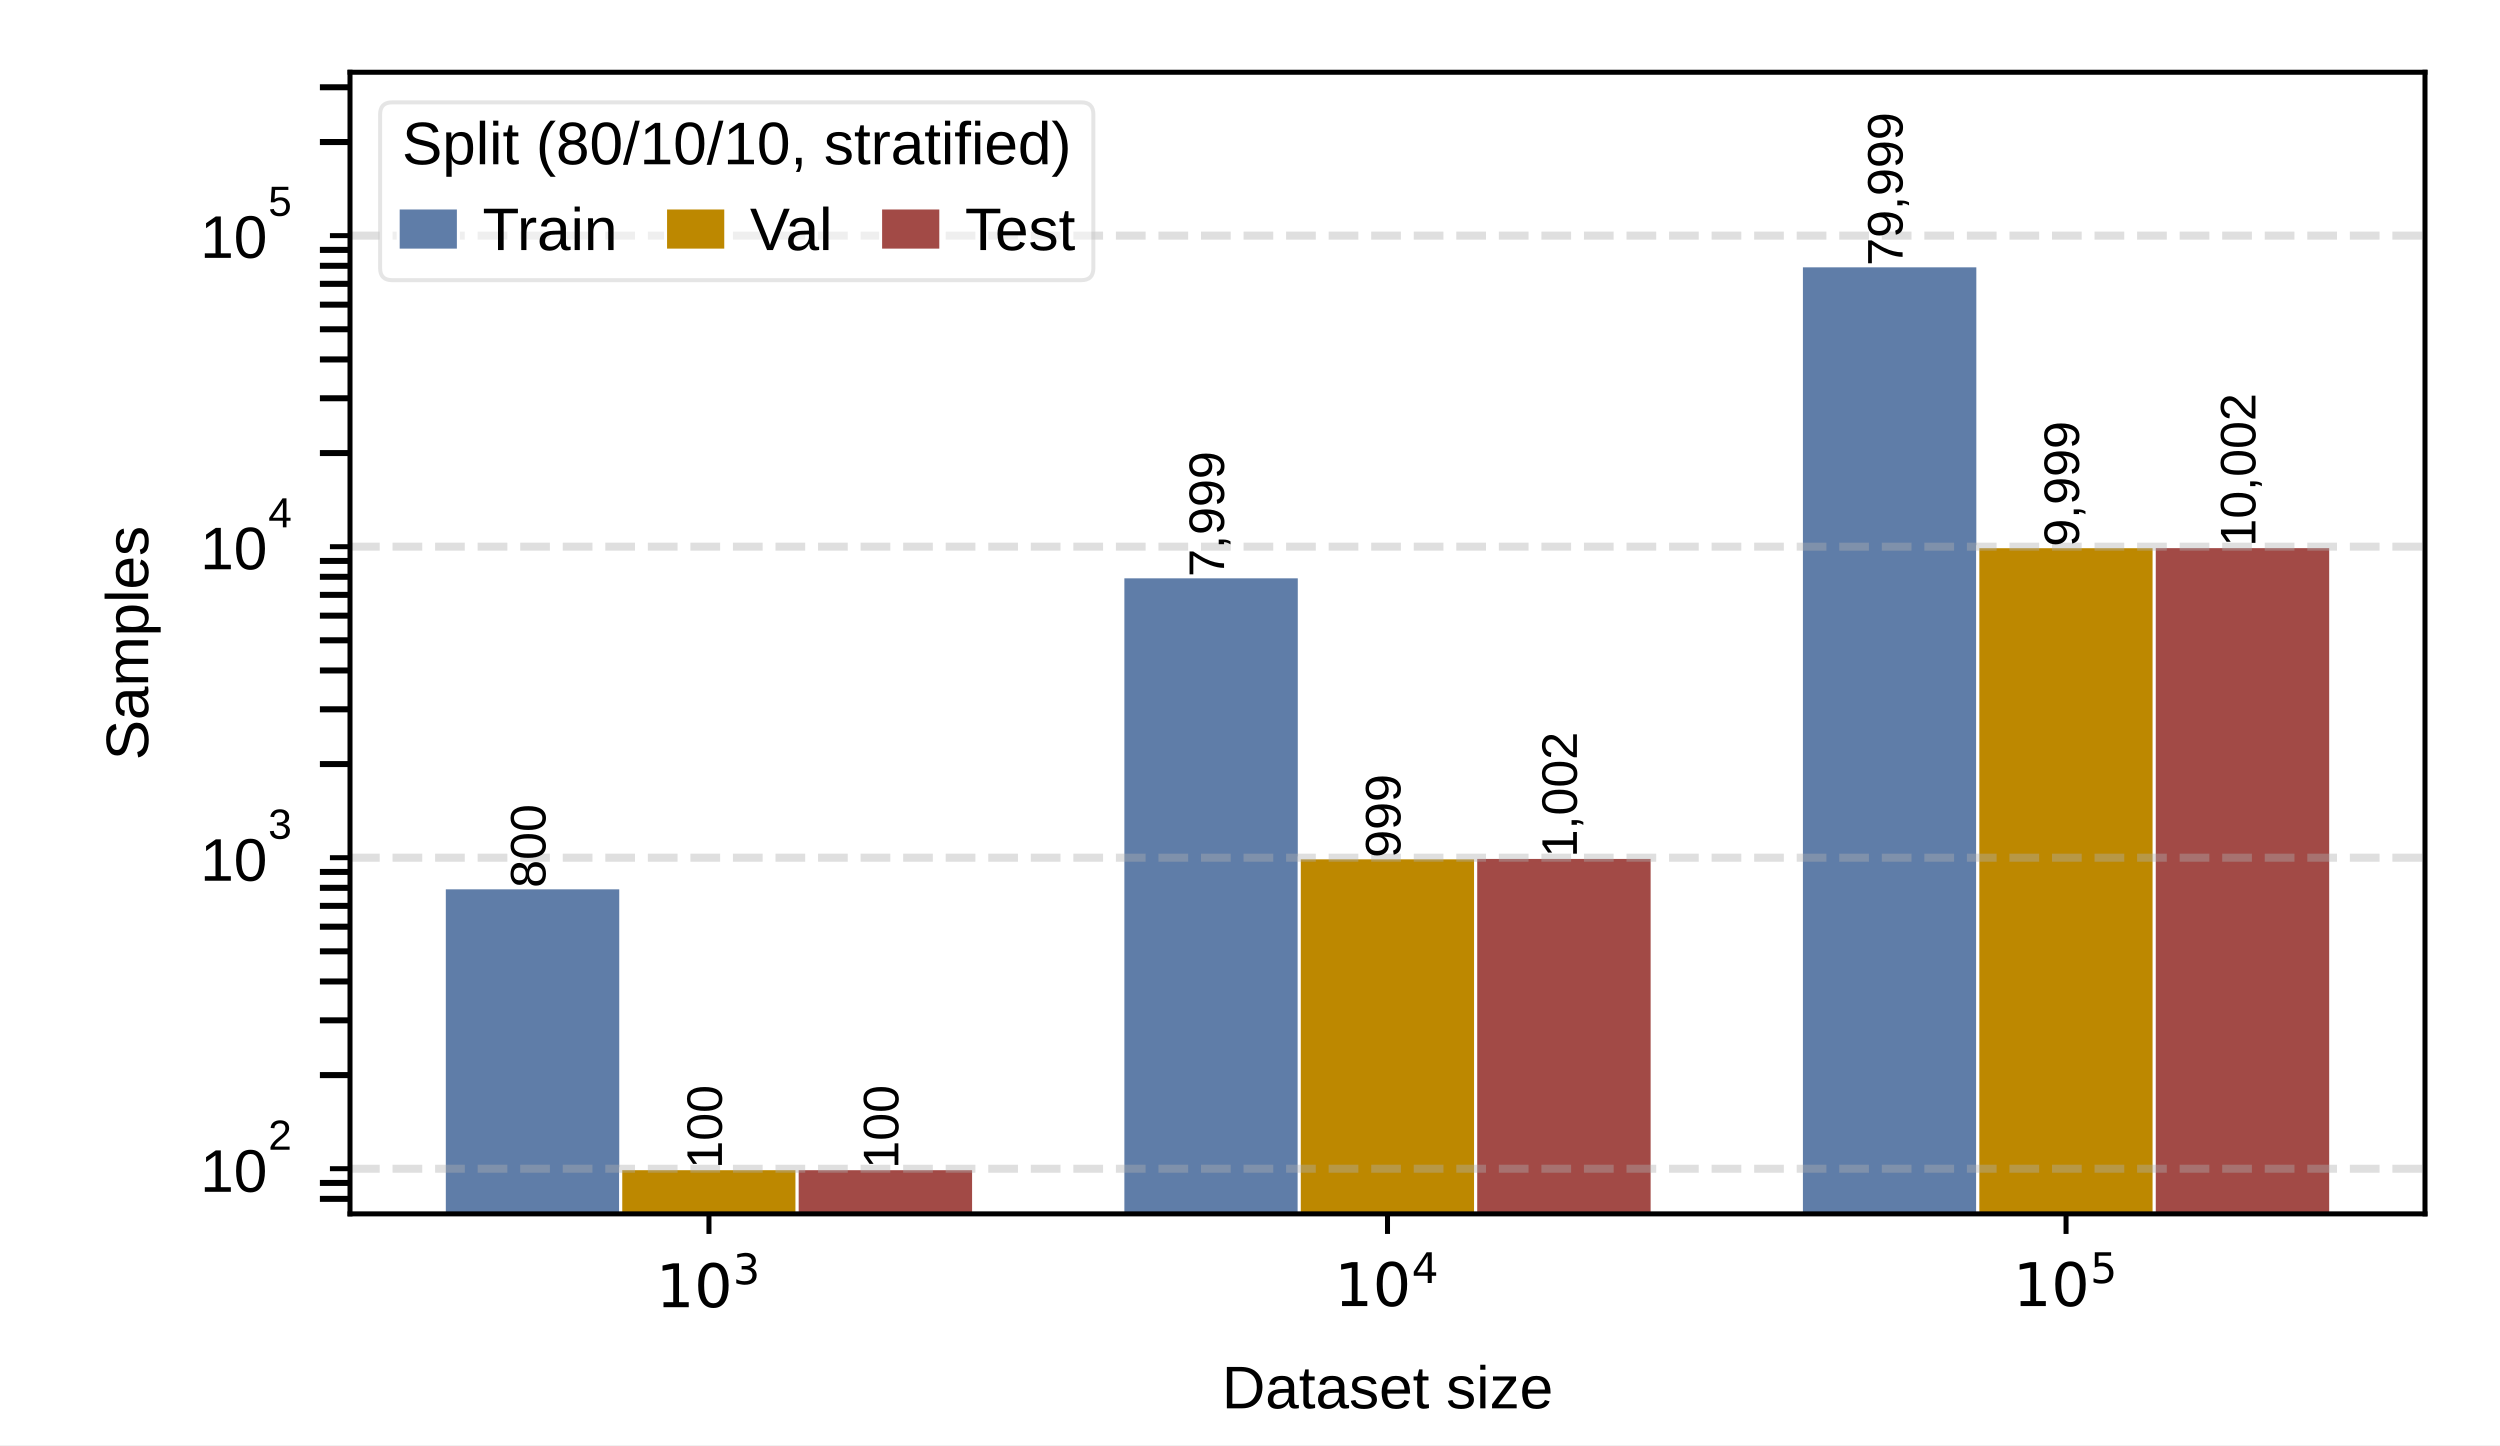
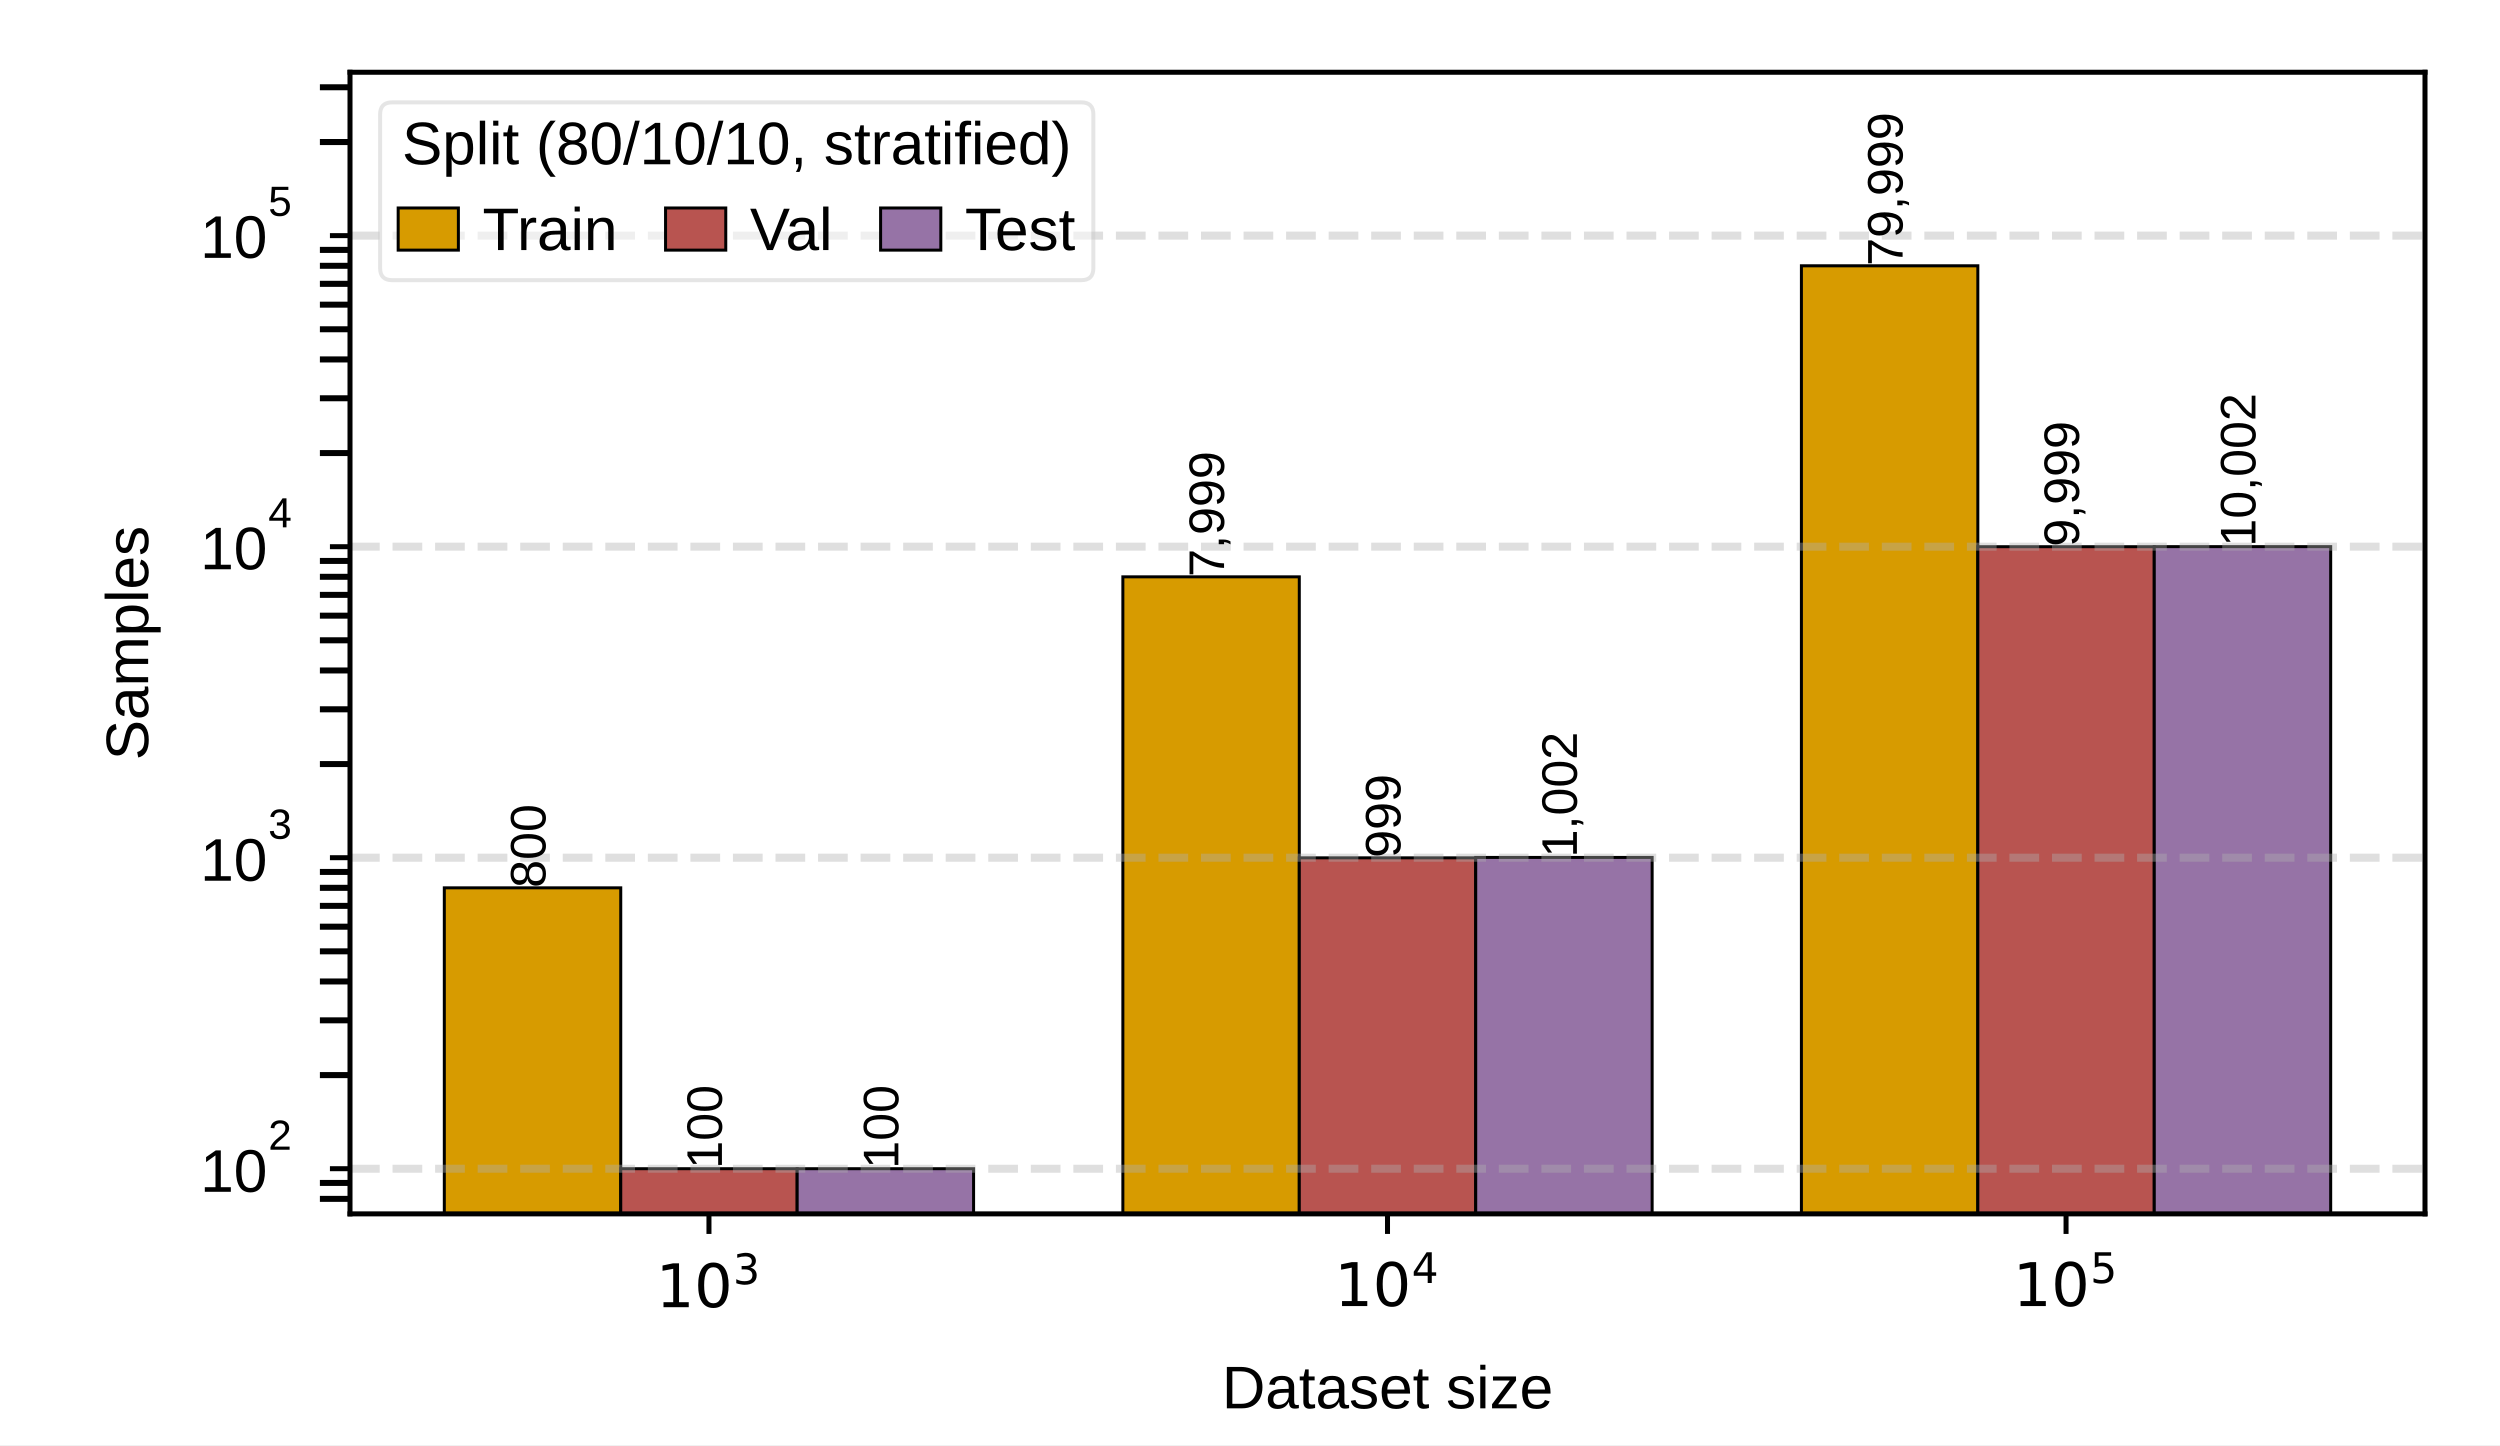
<svg xmlns="http://www.w3.org/2000/svg" xmlns:xlink="http://www.w3.org/1999/xlink" width="346" height="200" viewBox="0 0 346 200" version="1.1">
  <g transform="scale(1.388889)">
    <defs>
      <style type="text/css">*{stroke-linejoin: round; stroke-linecap: butt}</style>
    </defs>
    <g id="figure_1">
      <g id="patch_1">
        <path d="M 0 144  L 249.12 144  L 249.12 0  L 0 0  z " style="fill: #ffffff" />
      </g>
      <g id="axes_1">
        <g id="patch_2">
          <path d="M 34.877 120.96  L 241.646 120.96  L 241.646 7.2  L 34.877 7.2  z " style="fill: #ffffff" />
        </g>
        <g id="patch_3">
-           <path d="M 44.275 31171.379  L 61.856 31171.379  L 61.856 88.472  L 44.275 88.472  z " clip-path="url(#p90801579ac)" style="fill: #5f7da8; stroke: #ffffff; stroke-width: 0.3; stroke-linejoin: miter" />
+           <path d="M 44.275 31171.379  L 61.856 31171.379  L 61.856 88.472  L 44.275 88.472  z " clip-path="url(#pd07f2e9a3c)" style="fill: #d79b00; stroke: #000000; stroke-width: 0.3; stroke-linejoin: miter" />
        </g>
        <g id="patch_4">
-           <path d="M 111.891 31171.379  L 129.472 31171.379  L 129.472 57.481  L 111.891 57.481  z " clip-path="url(#p90801579ac)" style="fill: #5f7da8; stroke: #ffffff; stroke-width: 0.3; stroke-linejoin: miter" />
+           <path d="M 111.891 31171.379  L 129.472 31171.379  L 129.472 57.481  L 111.891 57.481  z " clip-path="url(#pd07f2e9a3c)" style="fill: #d79b00; stroke: #000000; stroke-width: 0.3; stroke-linejoin: miter" />
        </g>
        <g id="patch_5">
-           <path d="M 179.507 31171.379  L 197.087 31171.379  L 197.087 26.486  L 179.507 26.486  z " clip-path="url(#p90801579ac)" style="fill: #5f7da8; stroke: #ffffff; stroke-width: 0.3; stroke-linejoin: miter" />
+           <path d="M 179.507 31171.379  L 197.087 31171.379  L 197.087 26.486  L 179.507 26.486  z " clip-path="url(#pd07f2e9a3c)" style="fill: #d79b00; stroke: #000000; stroke-width: 0.3; stroke-linejoin: miter" />
        </g>
        <g id="patch_6">
-           <path d="M 61.856 31171.379  L 79.436 31171.379  L 79.436 116.461  L 61.856 116.461  z " clip-path="url(#p90801579ac)" style="fill: #bd8800; stroke: #ffffff; stroke-width: 0.3; stroke-linejoin: miter" />
+           <path d="M 61.856 31171.379  L 79.436 31171.379  L 79.436 116.461  L 61.856 116.461  z " clip-path="url(#pd07f2e9a3c)" style="fill: #b85450; stroke: #000000; stroke-width: 0.3; stroke-linejoin: miter" />
        </g>
        <g id="patch_7">
-           <path d="M 129.472 31171.379  L 147.052 31171.379  L 147.052 85.482  L 129.472 85.482  z " clip-path="url(#p90801579ac)" style="fill: #bd8800; stroke: #ffffff; stroke-width: 0.3; stroke-linejoin: miter" />
+           <path d="M 129.472 31171.379  L 147.052 31171.379  L 147.052 85.482  L 129.472 85.482  z " clip-path="url(#pd07f2e9a3c)" style="fill: #b85450; stroke: #000000; stroke-width: 0.3; stroke-linejoin: miter" />
        </g>
        <g id="patch_8">
-           <path d="M 197.087 31171.379  L 214.668 31171.379  L 214.668 54.477  L 197.087 54.477  z " clip-path="url(#p90801579ac)" style="fill: #bd8800; stroke: #ffffff; stroke-width: 0.3; stroke-linejoin: miter" />
+           <path d="M 197.087 31171.379  L 214.668 31171.379  L 214.668 54.477  L 197.087 54.477  z " clip-path="url(#pd07f2e9a3c)" style="fill: #b85450; stroke: #000000; stroke-width: 0.3; stroke-linejoin: miter" />
        </g>
        <g id="patch_9">
-           <path d="M 79.436 31171.379  L 97.016 31171.379  L 97.016 116.461  L 79.436 116.461  z " clip-path="url(#p90801579ac)" style="fill: #a24a46; stroke: #ffffff; stroke-width: 0.3; stroke-linejoin: miter" />
+           <path d="M 79.436 31171.379  L 97.016 31171.379  L 97.016 116.461  L 79.436 116.461  z " clip-path="url(#pd07f2e9a3c)" style="fill: #9673a6; stroke: #000000; stroke-width: 0.3; stroke-linejoin: miter" />
        </g>
        <g id="patch_10">
-           <path d="M 147.052 31171.379  L 164.632 31171.379  L 164.632 85.441  L 147.052 85.441  z " clip-path="url(#p90801579ac)" style="fill: #a24a46; stroke: #ffffff; stroke-width: 0.3; stroke-linejoin: miter" />
+           <path d="M 147.052 31171.379  L 164.632 31171.379  L 164.632 85.441  L 147.052 85.441  z " clip-path="url(#pd07f2e9a3c)" style="fill: #9673a6; stroke: #000000; stroke-width: 0.3; stroke-linejoin: miter" />
        </g>
        <g id="patch_11">
-           <path d="M 214.668 31171.379  L 232.248 31171.379  L 232.248 54.473  L 214.668 54.473  z " clip-path="url(#p90801579ac)" style="fill: #a24a46; stroke: #ffffff; stroke-width: 0.3; stroke-linejoin: miter" />
+           <path d="M 214.668 31171.379  L 232.248 31171.379  L 232.248 54.473  L 214.668 54.473  z " clip-path="url(#pd07f2e9a3c)" style="fill: #9673a6; stroke: #000000; stroke-width: 0.3; stroke-linejoin: miter" />
        </g>
        <g id="matplotlib.axis_1">
          <g id="xtick_1">
            <g id="line2d_1">
              <defs>
-                 <path id="m9cfbd2516c" d="M 0 0  L 0 2  " style="stroke: #000000; stroke-width: 0.5" />
+                 <path id="m1440942698" d="M 0 0  L 0 2  " style="stroke: #000000; stroke-width: 0.5" />
              </defs>
              <g>
-                 <use xlink:href="#m9cfbd2516c" x="70.646" y="120.96" style="stroke: #000000; stroke-width: 0.5" />
+                 <use xlink:href="#m1440942698" x="70.646" y="120.96" style="stroke: #000000; stroke-width: 0.5" />
              </g>
            </g>
            <g id="text_1">
              <g transform="translate(65.36564 130.8475)">
                <text>
                  <tspan style="font: 6px 'DejaVu Sans'" x="0 3.817" y="-0.586">10</tspan>
                  <tspan style="font: 4.2px 'DejaVu Sans'" x="7.692" y="-2.883">3</tspan>
                </text>
              </g>
            </g>
          </g>
          <g id="xtick_2">
            <g id="line2d_2">
              <g>
-                 <use xlink:href="#m9cfbd2516c" x="138.262" y="120.96" style="stroke: #000000; stroke-width: 0.5" />
+                 <use xlink:href="#m1440942698" x="138.262" y="120.96" style="stroke: #000000; stroke-width: 0.5" />
              </g>
            </g>
            <g id="text_2">
              <g transform="translate(132.9816 130.7875)">
                <text>
                  <tspan style="font: 6px 'DejaVu Sans'" x="0 3.817" y="-0.641">10</tspan>
                  <tspan style="font: 4.2px 'DejaVu Sans'" x="7.692" y="-2.938">4</tspan>
                </text>
              </g>
            </g>
          </g>
          <g id="xtick_3">
            <g id="line2d_3">
              <g>
-                 <use xlink:href="#m9cfbd2516c" x="205.878" y="120.96" style="stroke: #000000; stroke-width: 0.5" />
+                 <use xlink:href="#m1440942698" x="205.878" y="120.96" style="stroke: #000000; stroke-width: 0.5" />
              </g>
            </g>
            <g id="text_3">
              <g transform="translate(200.5976 130.7875)">
                <text>
                  <tspan style="font: 6px 'DejaVu Sans'" x="0 3.817" y="-0.641">10</tspan>
                  <tspan style="font: 4.2px 'DejaVu Sans'" x="7.692" y="-2.938">5</tspan>
                </text>
              </g>
            </g>
          </g>
          <g id="text_4">
            <text style="font: 6px 'Arial', 'Helvetica', 'DejaVu Sans', sans-serif; text-anchor: middle" x="138.262" y="140.335" transform="rotate(-0 138.2616 140.3347)">Dataset size</text>
          </g>
        </g>
        <g id="matplotlib.axis_2">
          <g id="ytick_1">
            <g id="line2d_4">
-               <path d="M 34.877 116.461  L 241.646 116.461  " clip-path="url(#p90801579ac)" style="fill: none; stroke-dasharray: 2.96,1.28; stroke-dashoffset: 0; stroke: #b0b0b0; stroke-opacity: 0.4; stroke-width: 0.8" />
+               <path d="M 34.877 116.461  L 241.646 116.461  " clip-path="url(#pd07f2e9a3c)" style="fill: none; stroke-dasharray: 2.96,1.28; stroke-dashoffset: 0; stroke: #b0b0b0; stroke-opacity: 0.4; stroke-width: 0.8" />
            </g>
            <g id="line2d_5">
              <defs>
-                 <path id="mc73cb8581e" d="M 0 0  L -2 0  " style="stroke: #000000; stroke-width: 0.5" />
+                 <path id="m35aa4cf016" d="M 0 0  L -2 0  " style="stroke: #000000; stroke-width: 0.5" />
              </defs>
              <g>
-                 <use xlink:href="#mc73cb8581e" x="34.877" y="116.461" style="stroke: #000000; stroke-width: 0.5" />
+                 <use xlink:href="#m35aa4cf016" x="34.877" y="116.461" style="stroke: #000000; stroke-width: 0.5" />
              </g>
            </g>
            <g id="text_5">
              <g transform="translate(19.9568 119.555)">
                <text>
                  <tspan style="font: 6px 'Arial'" x="0 3.337" y="-0.8">10</tspan>
                  <tspan style="font: 4.2px 'Arial'" x="6.778" y="-4.981">2</tspan>
                </text>
              </g>
            </g>
          </g>
          <g id="ytick_2">
            <g id="line2d_6">
-               <path d="M 34.877 85.468  L 241.646 85.468  " clip-path="url(#p90801579ac)" style="fill: none; stroke-dasharray: 2.96,1.28; stroke-dashoffset: 0; stroke: #b0b0b0; stroke-opacity: 0.4; stroke-width: 0.8" />
+               <path d="M 34.877 85.468  L 241.646 85.468  " clip-path="url(#pd07f2e9a3c)" style="fill: none; stroke-dasharray: 2.96,1.28; stroke-dashoffset: 0; stroke: #b0b0b0; stroke-opacity: 0.4; stroke-width: 0.8" />
            </g>
            <g id="line2d_7">
              <g>
-                 <use xlink:href="#mc73cb8581e" x="34.877" y="85.468" style="stroke: #000000; stroke-width: 0.5" />
+                 <use xlink:href="#m35aa4cf016" x="34.877" y="85.468" style="stroke: #000000; stroke-width: 0.5" />
              </g>
            </g>
            <g id="text_6">
              <g transform="translate(19.9568 88.56206)">
                <text>
                  <tspan style="font: 6px 'Arial'" x="0 3.337" y="-0.8">10</tspan>
                  <tspan style="font: 4.2px 'Arial'" x="6.778" y="-4.981">3</tspan>
                </text>
              </g>
            </g>
          </g>
          <g id="ytick_3">
            <g id="line2d_8">
-               <path d="M 34.877 54.475  L 241.646 54.475  " clip-path="url(#p90801579ac)" style="fill: none; stroke-dasharray: 2.96,1.28; stroke-dashoffset: 0; stroke: #b0b0b0; stroke-opacity: 0.4; stroke-width: 0.8" />
+               <path d="M 34.877 54.475  L 241.646 54.475  " clip-path="url(#pd07f2e9a3c)" style="fill: none; stroke-dasharray: 2.96,1.28; stroke-dashoffset: 0; stroke: #b0b0b0; stroke-opacity: 0.4; stroke-width: 0.8" />
            </g>
            <g id="line2d_9">
              <g>
-                 <use xlink:href="#mc73cb8581e" x="34.877" y="54.475" style="stroke: #000000; stroke-width: 0.5" />
+                 <use xlink:href="#m35aa4cf016" x="34.877" y="54.475" style="stroke: #000000; stroke-width: 0.5" />
              </g>
            </g>
            <g id="text_7">
              <g transform="translate(19.9568 57.53913)">
                <text>
                  <tspan style="font: 6px 'Arial'" x="0 3.337" y="-0.811">10</tspan>
                  <tspan style="font: 4.2px 'Arial'" x="6.778" y="-4.992">4</tspan>
                </text>
              </g>
            </g>
          </g>
          <g id="ytick_4">
            <g id="line2d_10">
-               <path d="M 34.877 23.482  L 241.646 23.482  " clip-path="url(#p90801579ac)" style="fill: none; stroke-dasharray: 2.96,1.28; stroke-dashoffset: 0; stroke: #b0b0b0; stroke-opacity: 0.4; stroke-width: 0.8" />
+               <path d="M 34.877 23.482  L 241.646 23.482  " clip-path="url(#pd07f2e9a3c)" style="fill: none; stroke-dasharray: 2.96,1.28; stroke-dashoffset: 0; stroke: #b0b0b0; stroke-opacity: 0.4; stroke-width: 0.8" />
            </g>
            <g id="line2d_11">
              <g>
-                 <use xlink:href="#mc73cb8581e" x="34.877" y="23.482" style="stroke: #000000; stroke-width: 0.5" />
+                 <use xlink:href="#m35aa4cf016" x="34.877" y="23.482" style="stroke: #000000; stroke-width: 0.5" />
              </g>
            </g>
            <g id="text_8">
              <g transform="translate(19.9568 26.5462)">
                <text>
                  <tspan style="font: 6px 'Arial'" x="0 3.337" y="-0.854">10</tspan>
                  <tspan style="font: 4.2px 'Arial'" x="6.778" y="-5.036">5</tspan>
                </text>
              </g>
            </g>
          </g>
          <g id="ytick_5">
            <g id="line2d_12">
              <defs>
-                 <path id="md84835b5fc" d="M 0 0  L -3 0  " style="stroke: #000000; stroke-width: 0.6" />
+                 <path id="m3f46b6ea0b" d="M 0 0  L -3 0  " style="stroke: #000000; stroke-width: 0.6" />
              </defs>
              <g>
-                 <use xlink:href="#md84835b5fc" x="34.877" y="119.465" style="stroke: #000000; stroke-width: 0.6" />
+                 <use xlink:href="#m3f46b6ea0b" x="34.877" y="119.465" style="stroke: #000000; stroke-width: 0.6" />
              </g>
            </g>
          </g>
          <g id="ytick_6">
            <g id="line2d_13">
              <g>
-                 <use xlink:href="#md84835b5fc" x="34.877" y="117.879" style="stroke: #000000; stroke-width: 0.6" />
+                 <use xlink:href="#m3f46b6ea0b" x="34.877" y="117.879" style="stroke: #000000; stroke-width: 0.6" />
              </g>
            </g>
          </g>
          <g id="ytick_7">
            <g id="line2d_14">
              <g>
-                 <use xlink:href="#md84835b5fc" x="34.877" y="107.131" style="stroke: #000000; stroke-width: 0.6" />
+                 <use xlink:href="#m3f46b6ea0b" x="34.877" y="107.131" style="stroke: #000000; stroke-width: 0.6" />
              </g>
            </g>
          </g>
          <g id="ytick_8">
            <g id="line2d_15">
              <g>
-                 <use xlink:href="#md84835b5fc" x="34.877" y="101.674" style="stroke: #000000; stroke-width: 0.6" />
+                 <use xlink:href="#m3f46b6ea0b" x="34.877" y="101.674" style="stroke: #000000; stroke-width: 0.6" />
              </g>
            </g>
          </g>
          <g id="ytick_9">
            <g id="line2d_16">
              <g>
-                 <use xlink:href="#md84835b5fc" x="34.877" y="97.802" style="stroke: #000000; stroke-width: 0.6" />
+                 <use xlink:href="#m3f46b6ea0b" x="34.877" y="97.802" style="stroke: #000000; stroke-width: 0.6" />
              </g>
            </g>
          </g>
          <g id="ytick_10">
            <g id="line2d_17">
              <g>
-                 <use xlink:href="#md84835b5fc" x="34.877" y="94.798" style="stroke: #000000; stroke-width: 0.6" />
+                 <use xlink:href="#m3f46b6ea0b" x="34.877" y="94.798" style="stroke: #000000; stroke-width: 0.6" />
              </g>
            </g>
          </g>
          <g id="ytick_11">
            <g id="line2d_18">
              <g>
-                 <use xlink:href="#md84835b5fc" x="34.877" y="92.344" style="stroke: #000000; stroke-width: 0.6" />
+                 <use xlink:href="#m3f46b6ea0b" x="34.877" y="92.344" style="stroke: #000000; stroke-width: 0.6" />
              </g>
            </g>
          </g>
          <g id="ytick_12">
            <g id="line2d_19">
              <g>
-                 <use xlink:href="#md84835b5fc" x="34.877" y="90.269" style="stroke: #000000; stroke-width: 0.6" />
+                 <use xlink:href="#m3f46b6ea0b" x="34.877" y="90.269" style="stroke: #000000; stroke-width: 0.6" />
              </g>
            </g>
          </g>
          <g id="ytick_13">
            <g id="line2d_20">
              <g>
-                 <use xlink:href="#md84835b5fc" x="34.877" y="88.472" style="stroke: #000000; stroke-width: 0.6" />
+                 <use xlink:href="#m3f46b6ea0b" x="34.877" y="88.472" style="stroke: #000000; stroke-width: 0.6" />
              </g>
            </g>
          </g>
          <g id="ytick_14">
            <g id="line2d_21">
              <g>
-                 <use xlink:href="#md84835b5fc" x="34.877" y="86.886" style="stroke: #000000; stroke-width: 0.6" />
+                 <use xlink:href="#m3f46b6ea0b" x="34.877" y="86.886" style="stroke: #000000; stroke-width: 0.6" />
              </g>
            </g>
          </g>
          <g id="ytick_15">
            <g id="line2d_22">
              <g>
-                 <use xlink:href="#md84835b5fc" x="34.877" y="76.139" style="stroke: #000000; stroke-width: 0.6" />
+                 <use xlink:href="#m3f46b6ea0b" x="34.877" y="76.139" style="stroke: #000000; stroke-width: 0.6" />
              </g>
            </g>
          </g>
          <g id="ytick_16">
            <g id="line2d_23">
              <g>
-                 <use xlink:href="#md84835b5fc" x="34.877" y="70.681" style="stroke: #000000; stroke-width: 0.6" />
+                 <use xlink:href="#m3f46b6ea0b" x="34.877" y="70.681" style="stroke: #000000; stroke-width: 0.6" />
              </g>
            </g>
          </g>
          <g id="ytick_17">
            <g id="line2d_24">
              <g>
-                 <use xlink:href="#md84835b5fc" x="34.877" y="66.809" style="stroke: #000000; stroke-width: 0.6" />
+                 <use xlink:href="#m3f46b6ea0b" x="34.877" y="66.809" style="stroke: #000000; stroke-width: 0.6" />
              </g>
            </g>
          </g>
          <g id="ytick_18">
            <g id="line2d_25">
              <g>
-                 <use xlink:href="#md84835b5fc" x="34.877" y="63.805" style="stroke: #000000; stroke-width: 0.6" />
+                 <use xlink:href="#m3f46b6ea0b" x="34.877" y="63.805" style="stroke: #000000; stroke-width: 0.6" />
              </g>
            </g>
          </g>
          <g id="ytick_19">
            <g id="line2d_26">
              <g>
-                 <use xlink:href="#md84835b5fc" x="34.877" y="61.351" style="stroke: #000000; stroke-width: 0.6" />
+                 <use xlink:href="#m3f46b6ea0b" x="34.877" y="61.351" style="stroke: #000000; stroke-width: 0.6" />
              </g>
            </g>
          </g>
          <g id="ytick_20">
            <g id="line2d_27">
              <g>
-                 <use xlink:href="#md84835b5fc" x="34.877" y="59.276" style="stroke: #000000; stroke-width: 0.6" />
+                 <use xlink:href="#m3f46b6ea0b" x="34.877" y="59.276" style="stroke: #000000; stroke-width: 0.6" />
              </g>
            </g>
          </g>
          <g id="ytick_21">
            <g id="line2d_28">
              <g>
-                 <use xlink:href="#md84835b5fc" x="34.877" y="57.479" style="stroke: #000000; stroke-width: 0.6" />
+                 <use xlink:href="#m3f46b6ea0b" x="34.877" y="57.479" style="stroke: #000000; stroke-width: 0.6" />
              </g>
            </g>
          </g>
          <g id="ytick_22">
            <g id="line2d_29">
              <g>
-                 <use xlink:href="#md84835b5fc" x="34.877" y="55.894" style="stroke: #000000; stroke-width: 0.6" />
+                 <use xlink:href="#m3f46b6ea0b" x="34.877" y="55.894" style="stroke: #000000; stroke-width: 0.6" />
              </g>
            </g>
          </g>
          <g id="ytick_23">
            <g id="line2d_30">
              <g>
-                 <use xlink:href="#md84835b5fc" x="34.877" y="45.146" style="stroke: #000000; stroke-width: 0.6" />
+                 <use xlink:href="#m3f46b6ea0b" x="34.877" y="45.146" style="stroke: #000000; stroke-width: 0.6" />
              </g>
            </g>
          </g>
          <g id="ytick_24">
            <g id="line2d_31">
              <g>
-                 <use xlink:href="#md84835b5fc" x="34.877" y="39.688" style="stroke: #000000; stroke-width: 0.6" />
+                 <use xlink:href="#m3f46b6ea0b" x="34.877" y="39.688" style="stroke: #000000; stroke-width: 0.6" />
              </g>
            </g>
          </g>
          <g id="ytick_25">
            <g id="line2d_32">
              <g>
-                 <use xlink:href="#md84835b5fc" x="34.877" y="35.816" style="stroke: #000000; stroke-width: 0.6" />
+                 <use xlink:href="#m3f46b6ea0b" x="34.877" y="35.816" style="stroke: #000000; stroke-width: 0.6" />
              </g>
            </g>
          </g>
          <g id="ytick_26">
            <g id="line2d_33">
              <g>
-                 <use xlink:href="#md84835b5fc" x="34.877" y="32.812" style="stroke: #000000; stroke-width: 0.6" />
+                 <use xlink:href="#m3f46b6ea0b" x="34.877" y="32.812" style="stroke: #000000; stroke-width: 0.6" />
              </g>
            </g>
          </g>
          <g id="ytick_27">
            <g id="line2d_34">
              <g>
-                 <use xlink:href="#md84835b5fc" x="34.877" y="30.358" style="stroke: #000000; stroke-width: 0.6" />
+                 <use xlink:href="#m3f46b6ea0b" x="34.877" y="30.358" style="stroke: #000000; stroke-width: 0.6" />
              </g>
            </g>
          </g>
          <g id="ytick_28">
            <g id="line2d_35">
              <g>
-                 <use xlink:href="#md84835b5fc" x="34.877" y="28.283" style="stroke: #000000; stroke-width: 0.6" />
+                 <use xlink:href="#m3f46b6ea0b" x="34.877" y="28.283" style="stroke: #000000; stroke-width: 0.6" />
              </g>
            </g>
          </g>
          <g id="ytick_29">
            <g id="line2d_36">
              <g>
-                 <use xlink:href="#md84835b5fc" x="34.877" y="26.486" style="stroke: #000000; stroke-width: 0.6" />
+                 <use xlink:href="#m3f46b6ea0b" x="34.877" y="26.486" style="stroke: #000000; stroke-width: 0.6" />
              </g>
            </g>
          </g>
          <g id="ytick_30">
            <g id="line2d_37">
              <g>
-                 <use xlink:href="#md84835b5fc" x="34.877" y="24.901" style="stroke: #000000; stroke-width: 0.6" />
+                 <use xlink:href="#m3f46b6ea0b" x="34.877" y="24.901" style="stroke: #000000; stroke-width: 0.6" />
              </g>
            </g>
          </g>
          <g id="ytick_31">
            <g id="line2d_38">
              <g>
-                 <use xlink:href="#md84835b5fc" x="34.877" y="14.153" style="stroke: #000000; stroke-width: 0.6" />
+                 <use xlink:href="#m3f46b6ea0b" x="34.877" y="14.153" style="stroke: #000000; stroke-width: 0.6" />
              </g>
            </g>
          </g>
          <g id="ytick_32">
            <g id="line2d_39">
              <g>
-                 <use xlink:href="#md84835b5fc" x="34.877" y="8.695" style="stroke: #000000; stroke-width: 0.6" />
+                 <use xlink:href="#m3f46b6ea0b" x="34.877" y="8.695" style="stroke: #000000; stroke-width: 0.6" />
              </g>
            </g>
          </g>
          <g id="text_9">
            <text style="font: 6px 'Arial', 'Helvetica', 'DejaVu Sans', sans-serif; text-anchor: middle" x="14.764" y="64.08" transform="rotate(-90 14.7643 64.08)">Samples</text>
          </g>
        </g>
        <g id="patch_12">
          <path d="M 34.877 120.96  L 34.877 7.2  " style="fill: none; stroke: #000000; stroke-width: 0.5; stroke-linejoin: miter; stroke-linecap: square" />
        </g>
        <g id="patch_13">
          <path d="M 241.646 120.96  L 241.646 7.2  " style="fill: none; stroke: #000000; stroke-width: 0.5; stroke-linejoin: miter; stroke-linecap: square" />
        </g>
        <g id="patch_14">
          <path d="M 34.877 120.96  L 241.646 120.96  " style="fill: none; stroke: #000000; stroke-width: 0.5; stroke-linejoin: miter; stroke-linecap: square" />
        </g>
        <g id="patch_15">
          <path d="M 34.877 7.2  L 241.646 7.2  " style="fill: none; stroke: #000000; stroke-width: 0.5; stroke-linejoin: miter; stroke-linecap: square" />
        </g>
        <g id="text_10">
          <text style="font: 5px 'Arial', 'Helvetica', 'DejaVu Sans', sans-serif" transform="translate(54.35807 88.47184) rotate(-90)">800</text>
        </g>
        <g id="text_11">
          <text style="font: 5px 'Arial', 'Helvetica', 'DejaVu Sans', sans-serif" transform="translate(121.974 57.48059) rotate(-90)">7,999</text>
        </g>
        <g id="text_12">
          <text style="font: 5px 'Arial', 'Helvetica', 'DejaVu Sans', sans-serif" transform="translate(189.59 26.48614) rotate(-90)">79,999</text>
        </g>
        <g id="text_13">
          <text style="font: 5px 'Arial', 'Helvetica', 'DejaVu Sans', sans-serif" transform="translate(71.93822 116.4612) rotate(-90)">100</text>
        </g>
        <g id="text_14">
          <text style="font: 5px 'Arial', 'Helvetica', 'DejaVu Sans', sans-serif" transform="translate(139.5542 85.48178) rotate(-90)">999</text>
        </g>
        <g id="text_15">
          <text style="font: 5px 'Arial', 'Helvetica', 'DejaVu Sans', sans-serif" transform="translate(207.1701 54.47673) rotate(-90)">9,999</text>
        </g>
        <g id="text_16">
          <text style="font: 5px 'Arial', 'Helvetica', 'DejaVu Sans', sans-serif" transform="translate(89.51837 116.4612) rotate(-90)">100</text>
        </g>
        <g id="text_17">
          <text style="font: 5px 'Arial', 'Helvetica', 'DejaVu Sans', sans-serif" transform="translate(157.1343 85.44142) rotate(-90)">1,002</text>
        </g>
        <g id="text_18">
          <text style="font: 5px 'Arial', 'Helvetica', 'DejaVu Sans', sans-serif" transform="translate(224.7503 54.47269) rotate(-90)">10,002</text>
        </g>
        <g id="legend_1">
          <g id="patch_16">
            <path d="M 39.077 27.918  L 107.751 27.918  Q 108.951 27.918 108.951 26.718  L 108.951 11.4  Q 108.951 10.2 107.751 10.2  L 39.077 10.2  Q 37.877 10.2 37.877 11.4  L 37.877 26.718  Q 37.877 27.918 39.077 27.918  z " style="fill: #ffffff; opacity: 0.5; stroke: #cccccc; stroke-width: 0.4; stroke-linejoin: miter" />
          </g>
          <g id="text_19">
            <text style="font: 6px 'Arial', 'Helvetica', 'DejaVu Sans', sans-serif; text-anchor: start" x="40.066" y="16.368" transform="rotate(-0 40.06586 16.36781)">Split (80/10/10, stratified)</text>
          </g>
          <g id="patch_17">
-             <path d="M 39.677 24.925  L 45.677 24.925  L 45.677 20.725  L 39.677 20.725  z " style="fill: #5f7da8; stroke: #ffffff; stroke-width: 0.3; stroke-linejoin: miter" />
+             <path d="M 39.677 24.925  L 45.677 24.925  L 45.677 20.725  L 39.677 20.725  z " style="fill: #d79b00; stroke: #000000; stroke-width: 0.3; stroke-linejoin: miter" />
          </g>
          <g id="text_20">
            <text style="font: 6px 'Arial', 'Helvetica', 'DejaVu Sans', sans-serif; text-anchor: start" x="48.077" y="24.925" transform="rotate(-0 48.0768 24.92531)">Train</text>
          </g>
          <g id="patch_18">
-             <path d="M 66.321 24.925  L 72.321 24.925  L 72.321 20.725  L 66.321 20.725  z " style="fill: #bd8800; stroke: #ffffff; stroke-width: 0.3; stroke-linejoin: miter" />
+             <path d="M 66.321 24.925  L 72.321 24.925  L 72.321 20.725  L 66.321 20.725  z " style="fill: #b85450; stroke: #000000; stroke-width: 0.3; stroke-linejoin: miter" />
          </g>
          <g id="text_21">
            <text style="font: 6px 'Arial', 'Helvetica', 'DejaVu Sans', sans-serif; text-anchor: start" x="74.721" y="24.925" transform="rotate(-0 74.72055 24.92531)">Val</text>
          </g>
          <g id="patch_19">
-             <path d="M 87.75 24.925  L 93.75 24.925  L 93.75 20.725  L 87.75 20.725  z " style="fill: #a24a46; stroke: #ffffff; stroke-width: 0.3; stroke-linejoin: miter" />
+             <path d="M 87.75 24.925  L 93.75 24.925  L 93.75 20.725  L 87.75 20.725  z " style="fill: #9673a6; stroke: #000000; stroke-width: 0.3; stroke-linejoin: miter" />
          </g>
          <g id="text_22">
            <text style="font: 6px 'Arial', 'Helvetica', 'DejaVu Sans', sans-serif; text-anchor: start" x="96.15" y="24.925" transform="rotate(-0 96.14992 24.92531)">Test</text>
          </g>
        </g>
      </g>
    </g>
    <defs>
-       <clipPath id="p90801579ac">
+       <clipPath id="pd07f2e9a3c">
        <rect x="34.877" y="7.2" width="206.77" height="113.76" />
      </clipPath>
    </defs>
  </g>
</svg>
